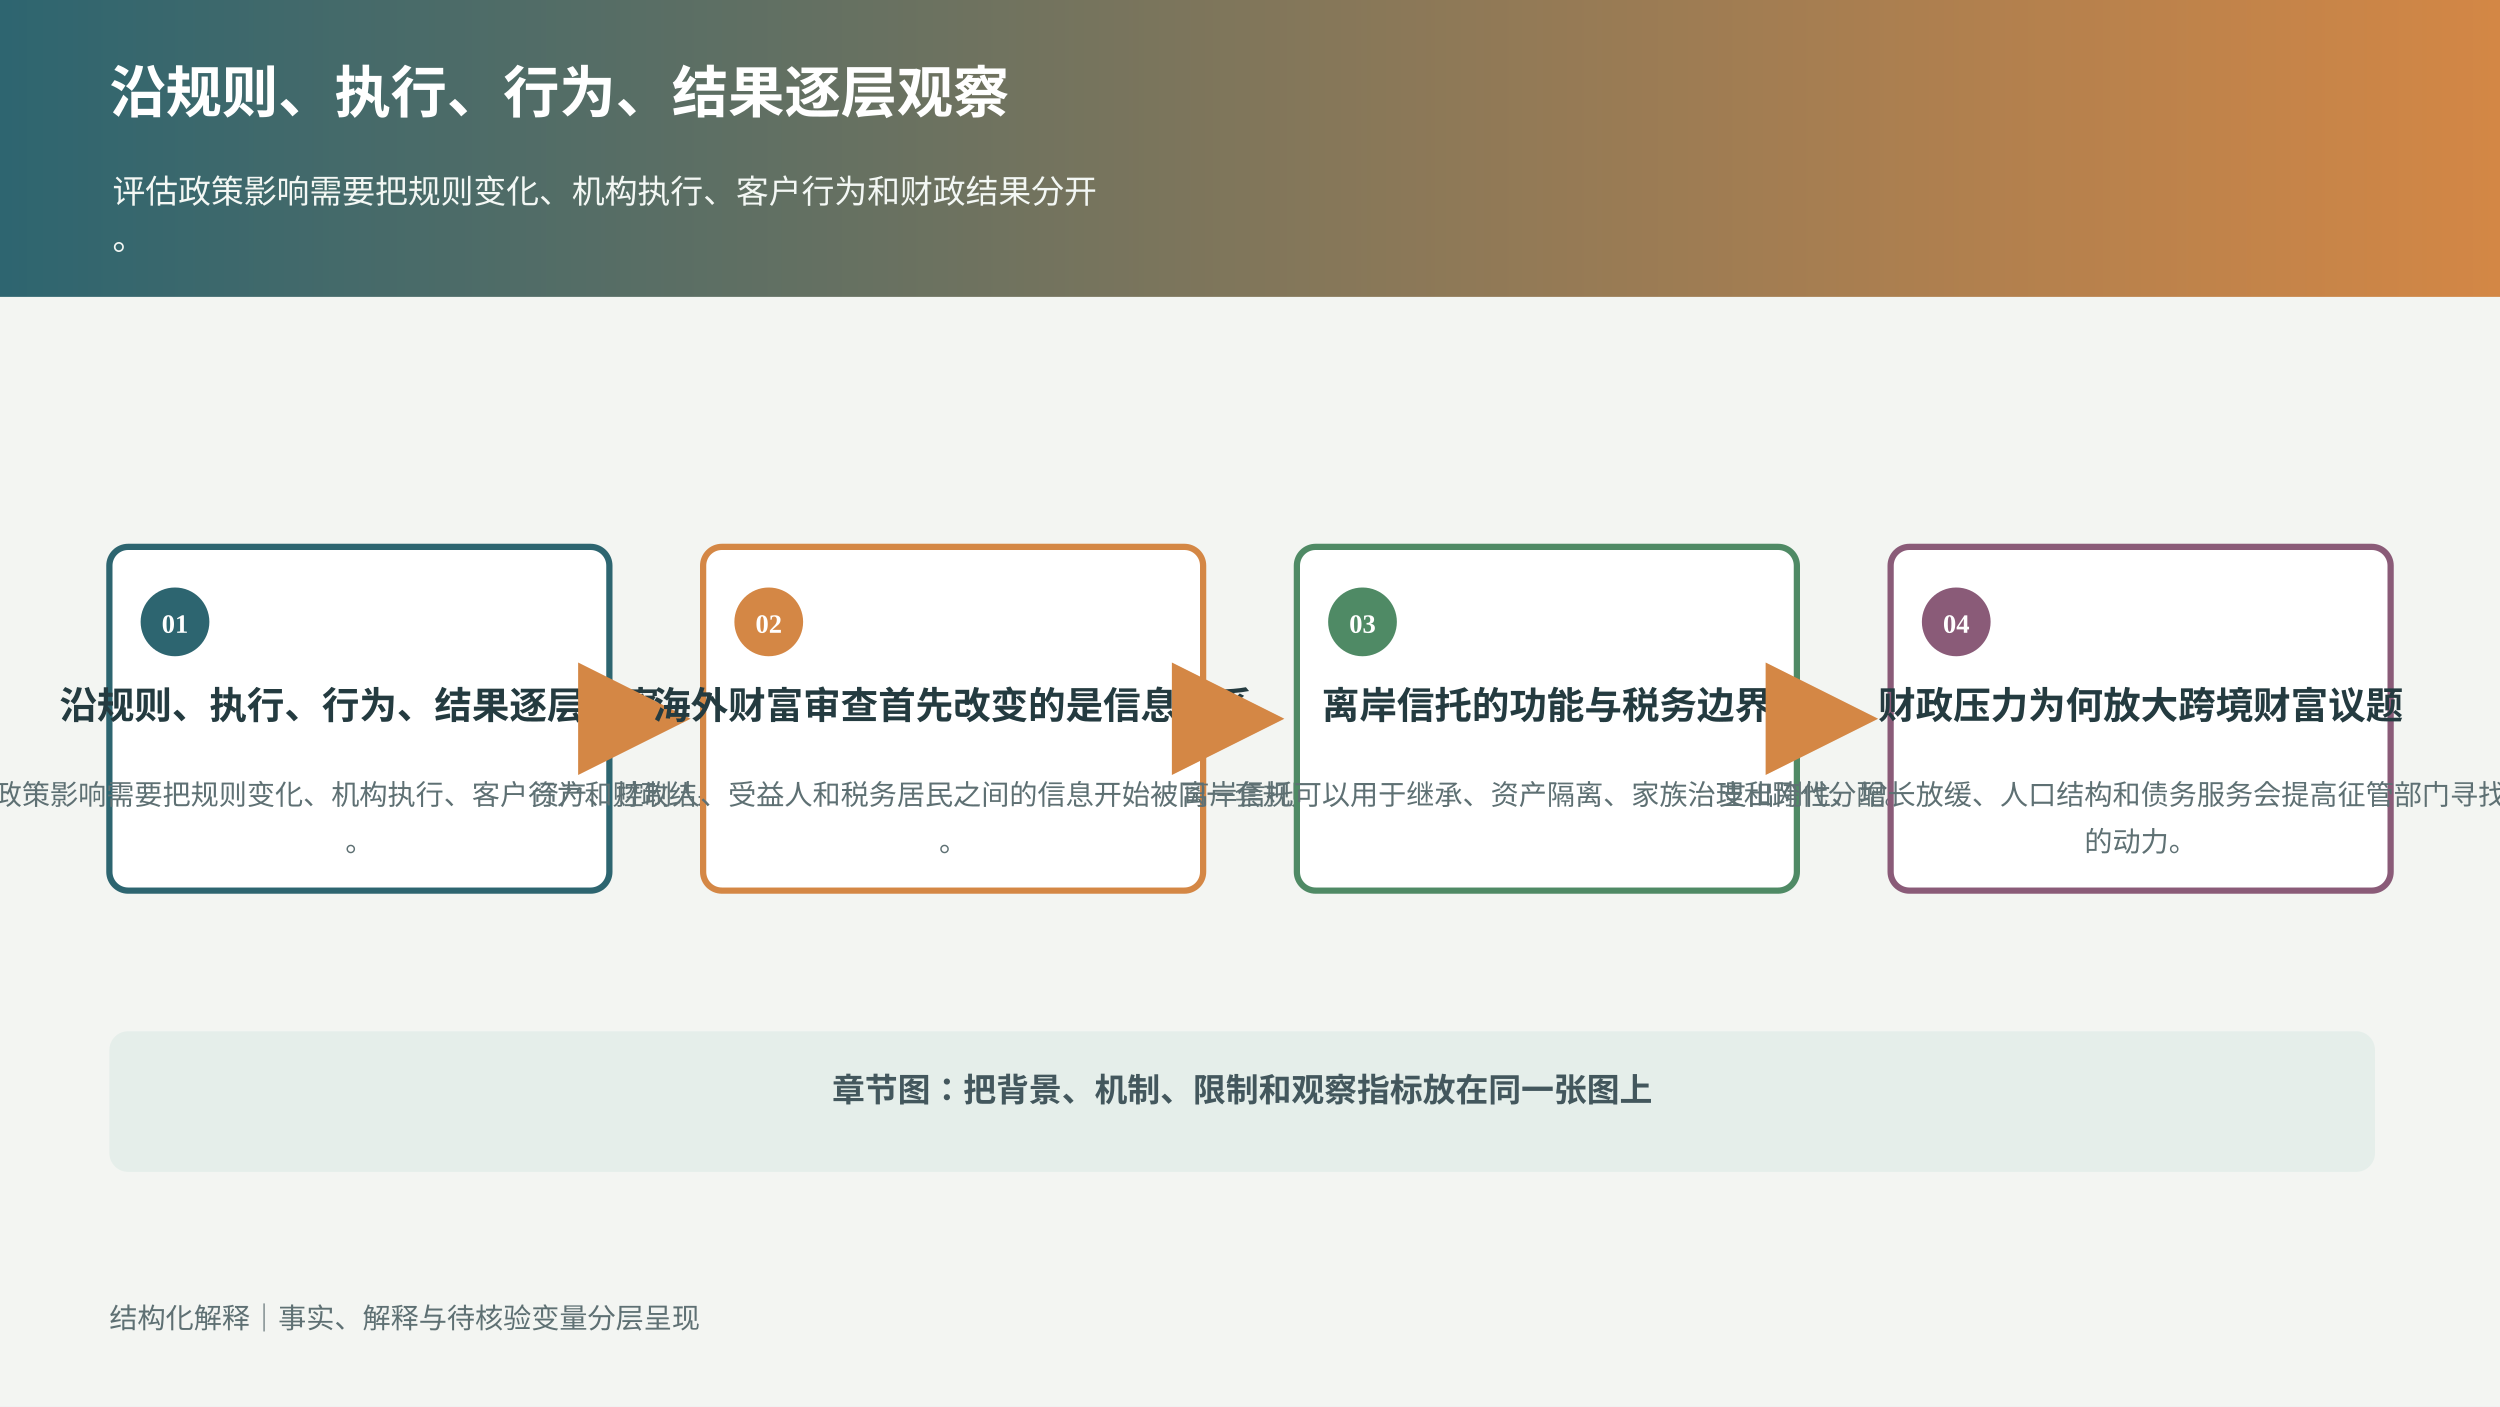
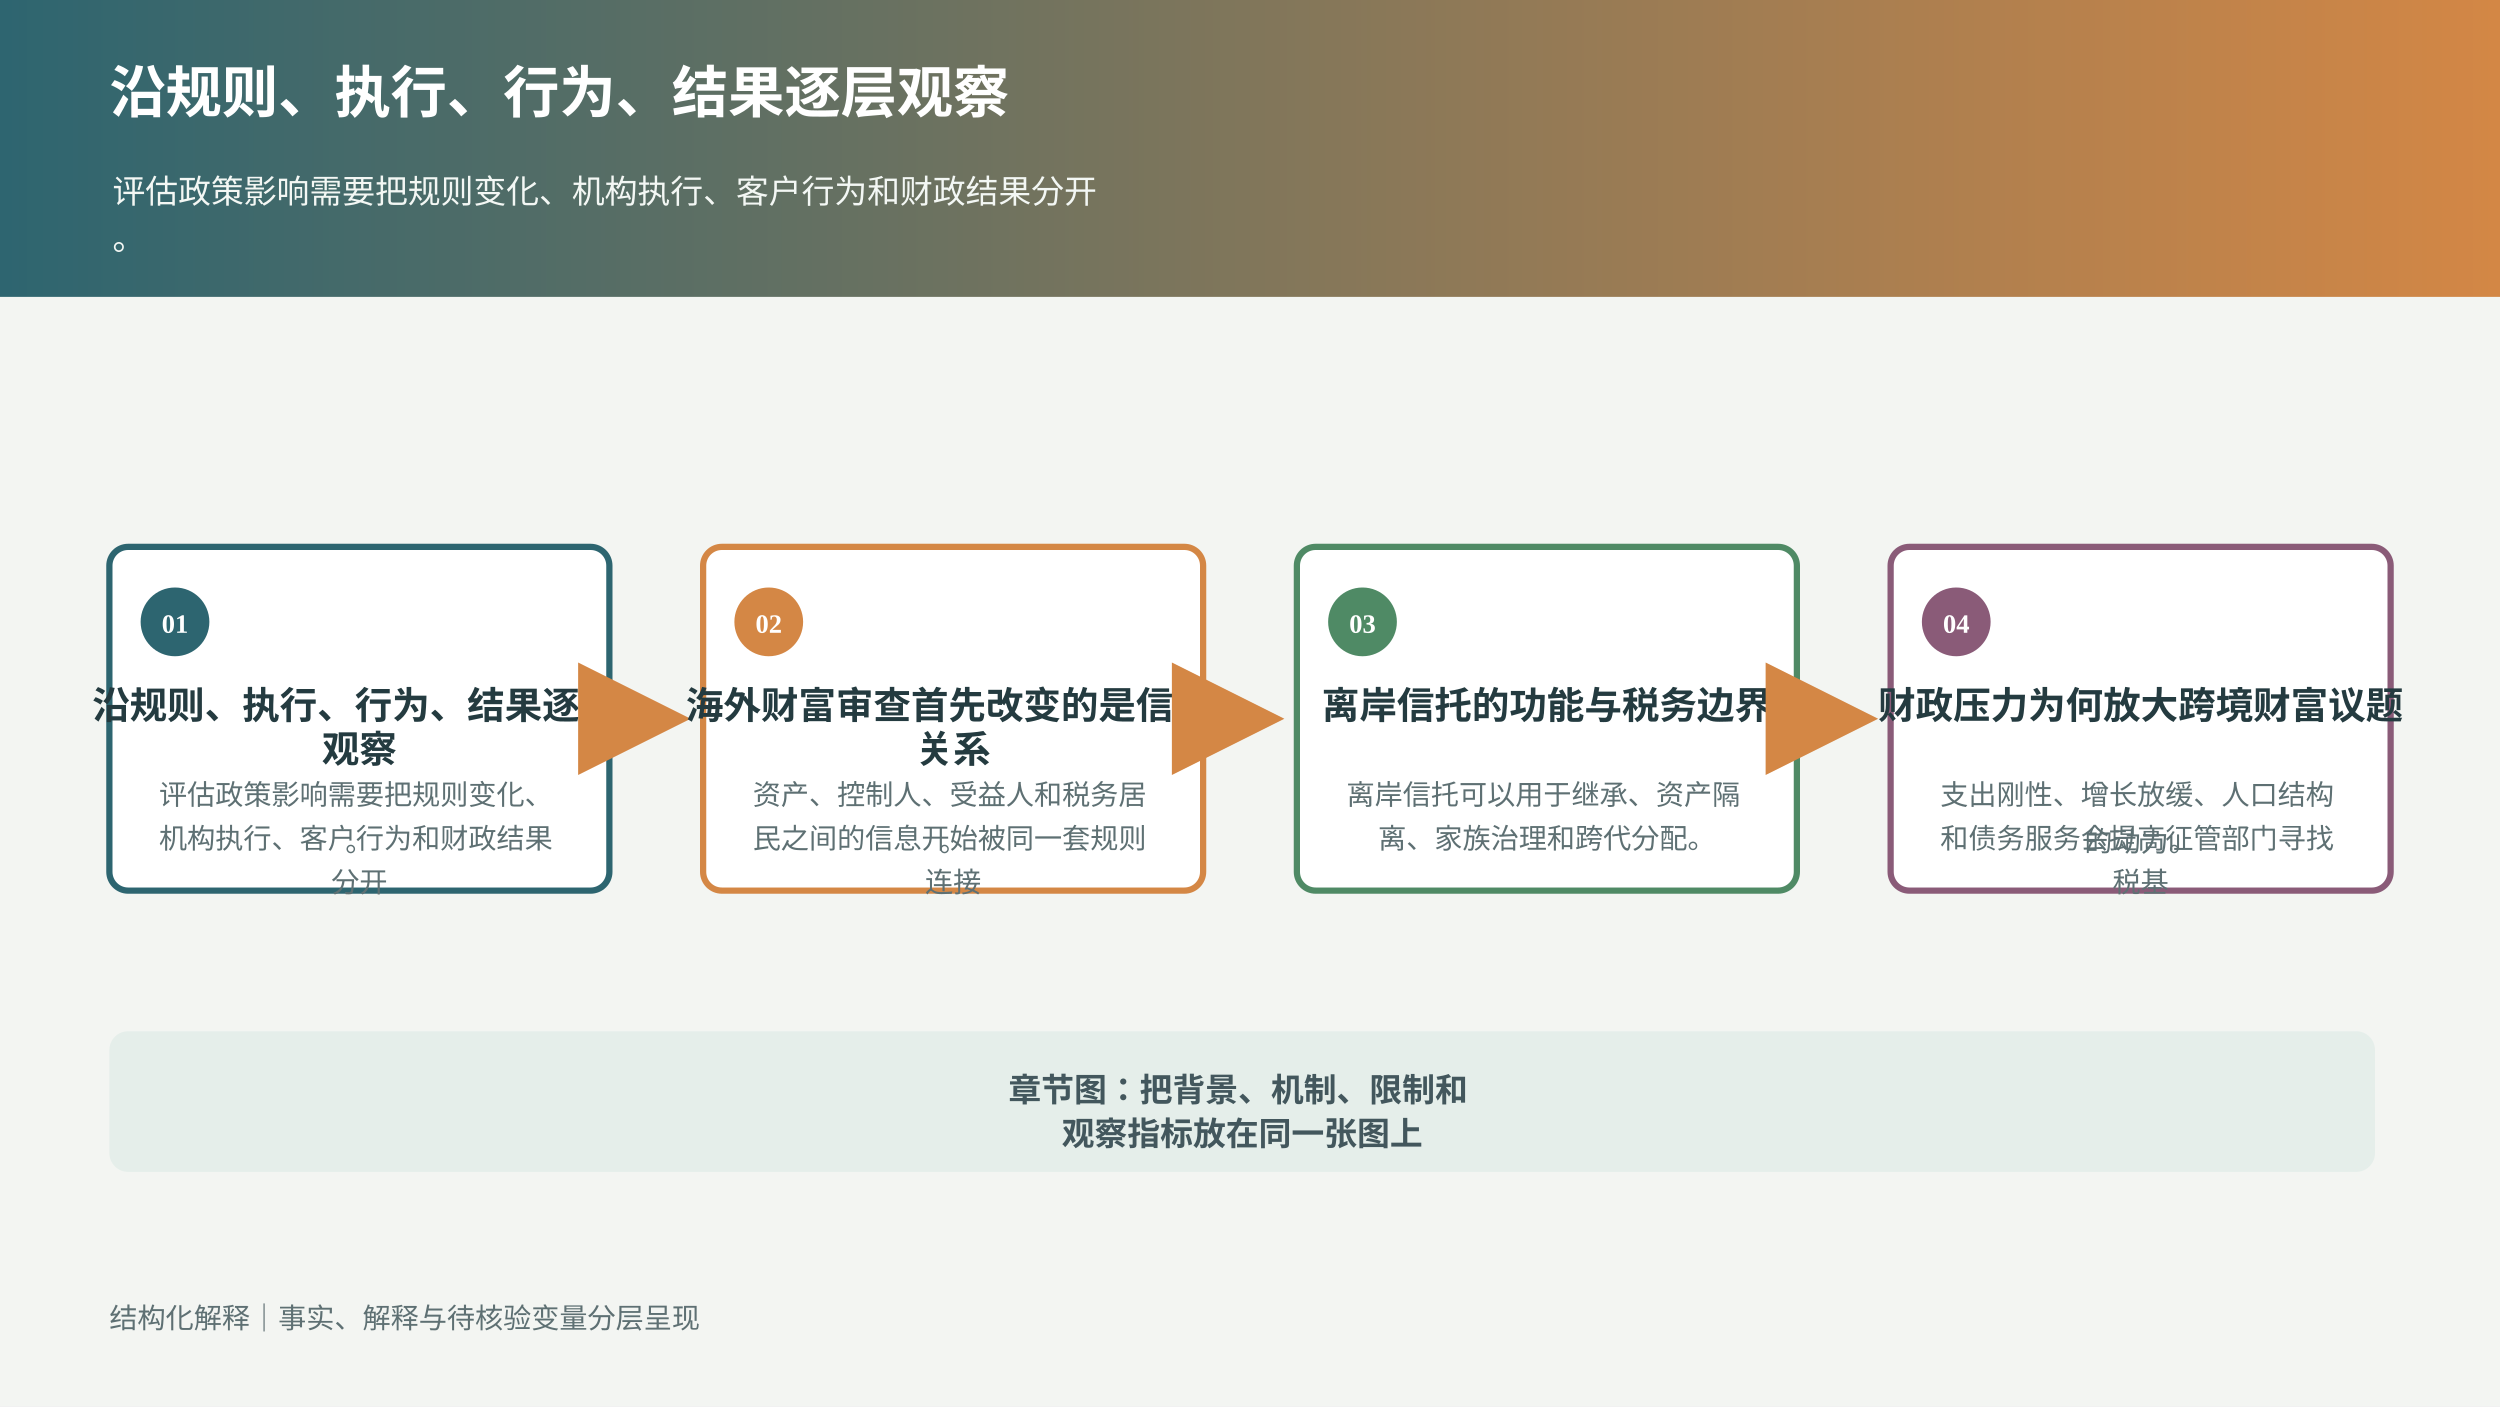
<svg xmlns="http://www.w3.org/2000/svg" width="1600" height="900" viewBox="0 0 1600 900" role="img">
  <defs>
    <linearGradient id="h" x1="0" x2="1">
      <stop stop-color="#2d6570" />
      <stop offset="1" stop-color="#d48745" />
    </linearGradient>
    <marker id="arr" markerWidth="12" markerHeight="12" refX="10" refY="6" orient="auto">
      <path d="M0 0L12 6L0 12Z" fill="#d48745" />
    </marker>
  </defs>
  <rect width="1600" height="900" fill="#f3f5f2" />
  <rect width="1600" height="190" fill="url(#h)" />
  <text x="70" y="72" text-anchor="start" font-size="36" font-weight="800" fill="#fff">沿规则、执行、行为、结果逐层观察</text>
  <text x="72" y="130" text-anchor="start" font-size="21" font-weight="500" fill="#f3f7f4">评估政策影响需要把规则变化、机构执行、客户行为和财政结果分开</text>
  <text x="72" y="160" text-anchor="start" font-size="21" font-weight="500" fill="#f3f7f4">。</text>
  <rect x="70" y="350" width="320" height="220" rx="12" fill="#fff" stroke="#2d6570" stroke-width="4" />
  <circle cx="112" cy="398" r="22" fill="#2d6570" />
  <text x="112" y="405" text-anchor="middle" font-size="17" fill="#fff" font-weight="700">01</text>
-   <text x="230" y="460" text-anchor="middle" font-size="24" font-weight="700" fill="#243b40">沿规则、执行、行为、结果逐层观察</text>
-   <text x="230" y="515" text-anchor="middle" font-size="18" font-weight="500" fill="#5e7073">评估政策影响需要把规则变化、机构执行、客户行为和财政结果分开</text>
+   <text x="230" y="460" text-anchor="middle" font-size="24" font-weight="700" fill="#243b40">
+     <tspan x="230" y="460">沿规则、执行、行为、结果逐层</tspan>
+     <tspan x="230" y="488">观察</tspan>
+   </text>
+   <text x="230" y="515" text-anchor="middle" font-size="18" font-weight="500" fill="#5e7073">
+     <tspan x="230" y="515">评估政策影响需要把规则变化、</tspan>
+     <tspan x="230" y="543">机构执行、客户行为和财政结果</tspan>
+     <tspan x="230" y="571">分开</tspan>
+   </text>
  <text x="230" y="545" text-anchor="middle" font-size="18" font-weight="500" fill="#5e7073">。</text>
  <path d="M398 460H430" stroke="#d48745" stroke-width="6" marker-end="url(#arr)" />
  <rect x="450" y="350" width="320" height="220" rx="12" fill="#fff" stroke="#d48745" stroke-width="4" />
  <circle cx="492" cy="398" r="22" fill="#d48745" />
  <text x="492" y="405" text-anchor="middle" font-size="17" fill="#fff" font-weight="700">02</text>
-   <text x="610" y="460" text-anchor="middle" font-size="24" font-weight="700" fill="#243b40">海外财富审查首先改变的是信息关系</text>
-   <text x="610" y="515" text-anchor="middle" font-size="18" font-weight="500" fill="#5e7073">资产、控制人、受益人和税务居民之间的信息开始被同一套规则连接</text>
+   <text x="610" y="460" text-anchor="middle" font-size="24" font-weight="700" fill="#243b40">
+     <tspan x="610" y="460">海外财富审查首先改变的是信息</tspan>
+     <tspan x="610" y="488">关系</tspan>
+   </text>
+   <text x="610" y="515" text-anchor="middle" font-size="18" font-weight="500" fill="#5e7073">
+     <tspan x="610" y="515">资产、控制人、受益人和税务居</tspan>
+     <tspan x="610" y="543">民之间的信息开始被同一套规则</tspan>
+     <tspan x="610" y="571">连接</tspan>
+   </text>
  <text x="610" y="545" text-anchor="middle" font-size="18" font-weight="500" fill="#5e7073">。</text>
  <path d="M778 460H810" stroke="#d48745" stroke-width="6" marker-end="url(#arr)" />
  <rect x="830" y="350" width="320" height="220" rx="12" fill="#fff" stroke="#4f8a65" stroke-width="4" />
  <circle cx="872" cy="398" r="22" fill="#4f8a65" />
  <text x="872" y="405" text-anchor="middle" font-size="17" fill="#fff" font-weight="700">03</text>
  <text x="990" y="460" text-anchor="middle" font-size="24" font-weight="700" fill="#243b40">离岸信托的功能与税务边界</text>
-   <text x="990" y="515" text-anchor="middle" font-size="18" font-weight="500" fill="#5e7073">离岸信托可以用于继承、资产隔离、家族治理和跨代分配。</text>
+   <text x="990" y="515" text-anchor="middle" font-size="18" font-weight="500" fill="#5e7073">
+     <tspan x="990" y="515">离岸信托可以用于继承、资产隔</tspan>
+     <tspan x="990" y="543">离、家族治理和跨代分配。</tspan>
+   </text>
  <path d="M1158 460H1190" stroke="#d48745" stroke-width="6" marker-end="url(#arr)" />
  <rect x="1210" y="350" width="320" height="220" rx="12" fill="#fff" stroke="#8a5b78" stroke-width="4" />
  <circle cx="1252" cy="398" r="22" fill="#8a5b78" />
  <text x="1252" y="405" text-anchor="middle" font-size="17" fill="#fff" font-weight="700">04</text>
  <text x="1370" y="460" text-anchor="middle" font-size="24" font-weight="700" fill="#243b40">财政压力为何放大跨境财富议题</text>
-   <text x="1370" y="515" text-anchor="middle" font-size="18" font-weight="500" fill="#5e7073">支出刚性、增长放缓、人口结构和债务服务会提高征管部门寻找税基</text>
+   <text x="1370" y="515" text-anchor="middle" font-size="18" font-weight="500" fill="#5e7073">
+     <tspan x="1370" y="515">支出刚性、增长放缓、人口结构</tspan>
+     <tspan x="1370" y="543">和债务服务会提高征管部门寻找</tspan>
+     <tspan x="1370" y="571">税基</tspan>
+   </text>
  <text x="1370" y="545" text-anchor="middle" font-size="18" font-weight="500" fill="#5e7073">的动力。</text>
  <rect x="70" y="660" width="1450" height="90" rx="12" fill="#e5eeea" />
-   <text x="795" y="705" text-anchor="middle" font-size="21" font-weight="600" fill="#43575d">章节图：把背景、机制、限制和观察指标放在同一张图上</text>
+   <text x="795" y="705" text-anchor="middle" font-size="21" font-weight="600" fill="#43575d">
+     <tspan x="795" y="705">章节图：把背景、机制、限制和</tspan>
+     <tspan x="795" y="733">观察指标放在同一张图上</tspan>
+   </text>
  <text x="70" y="850" font-size="18" fill="#5e7073">结构化解释｜事实、解释与待核验变量分层呈现</text>
</svg>
